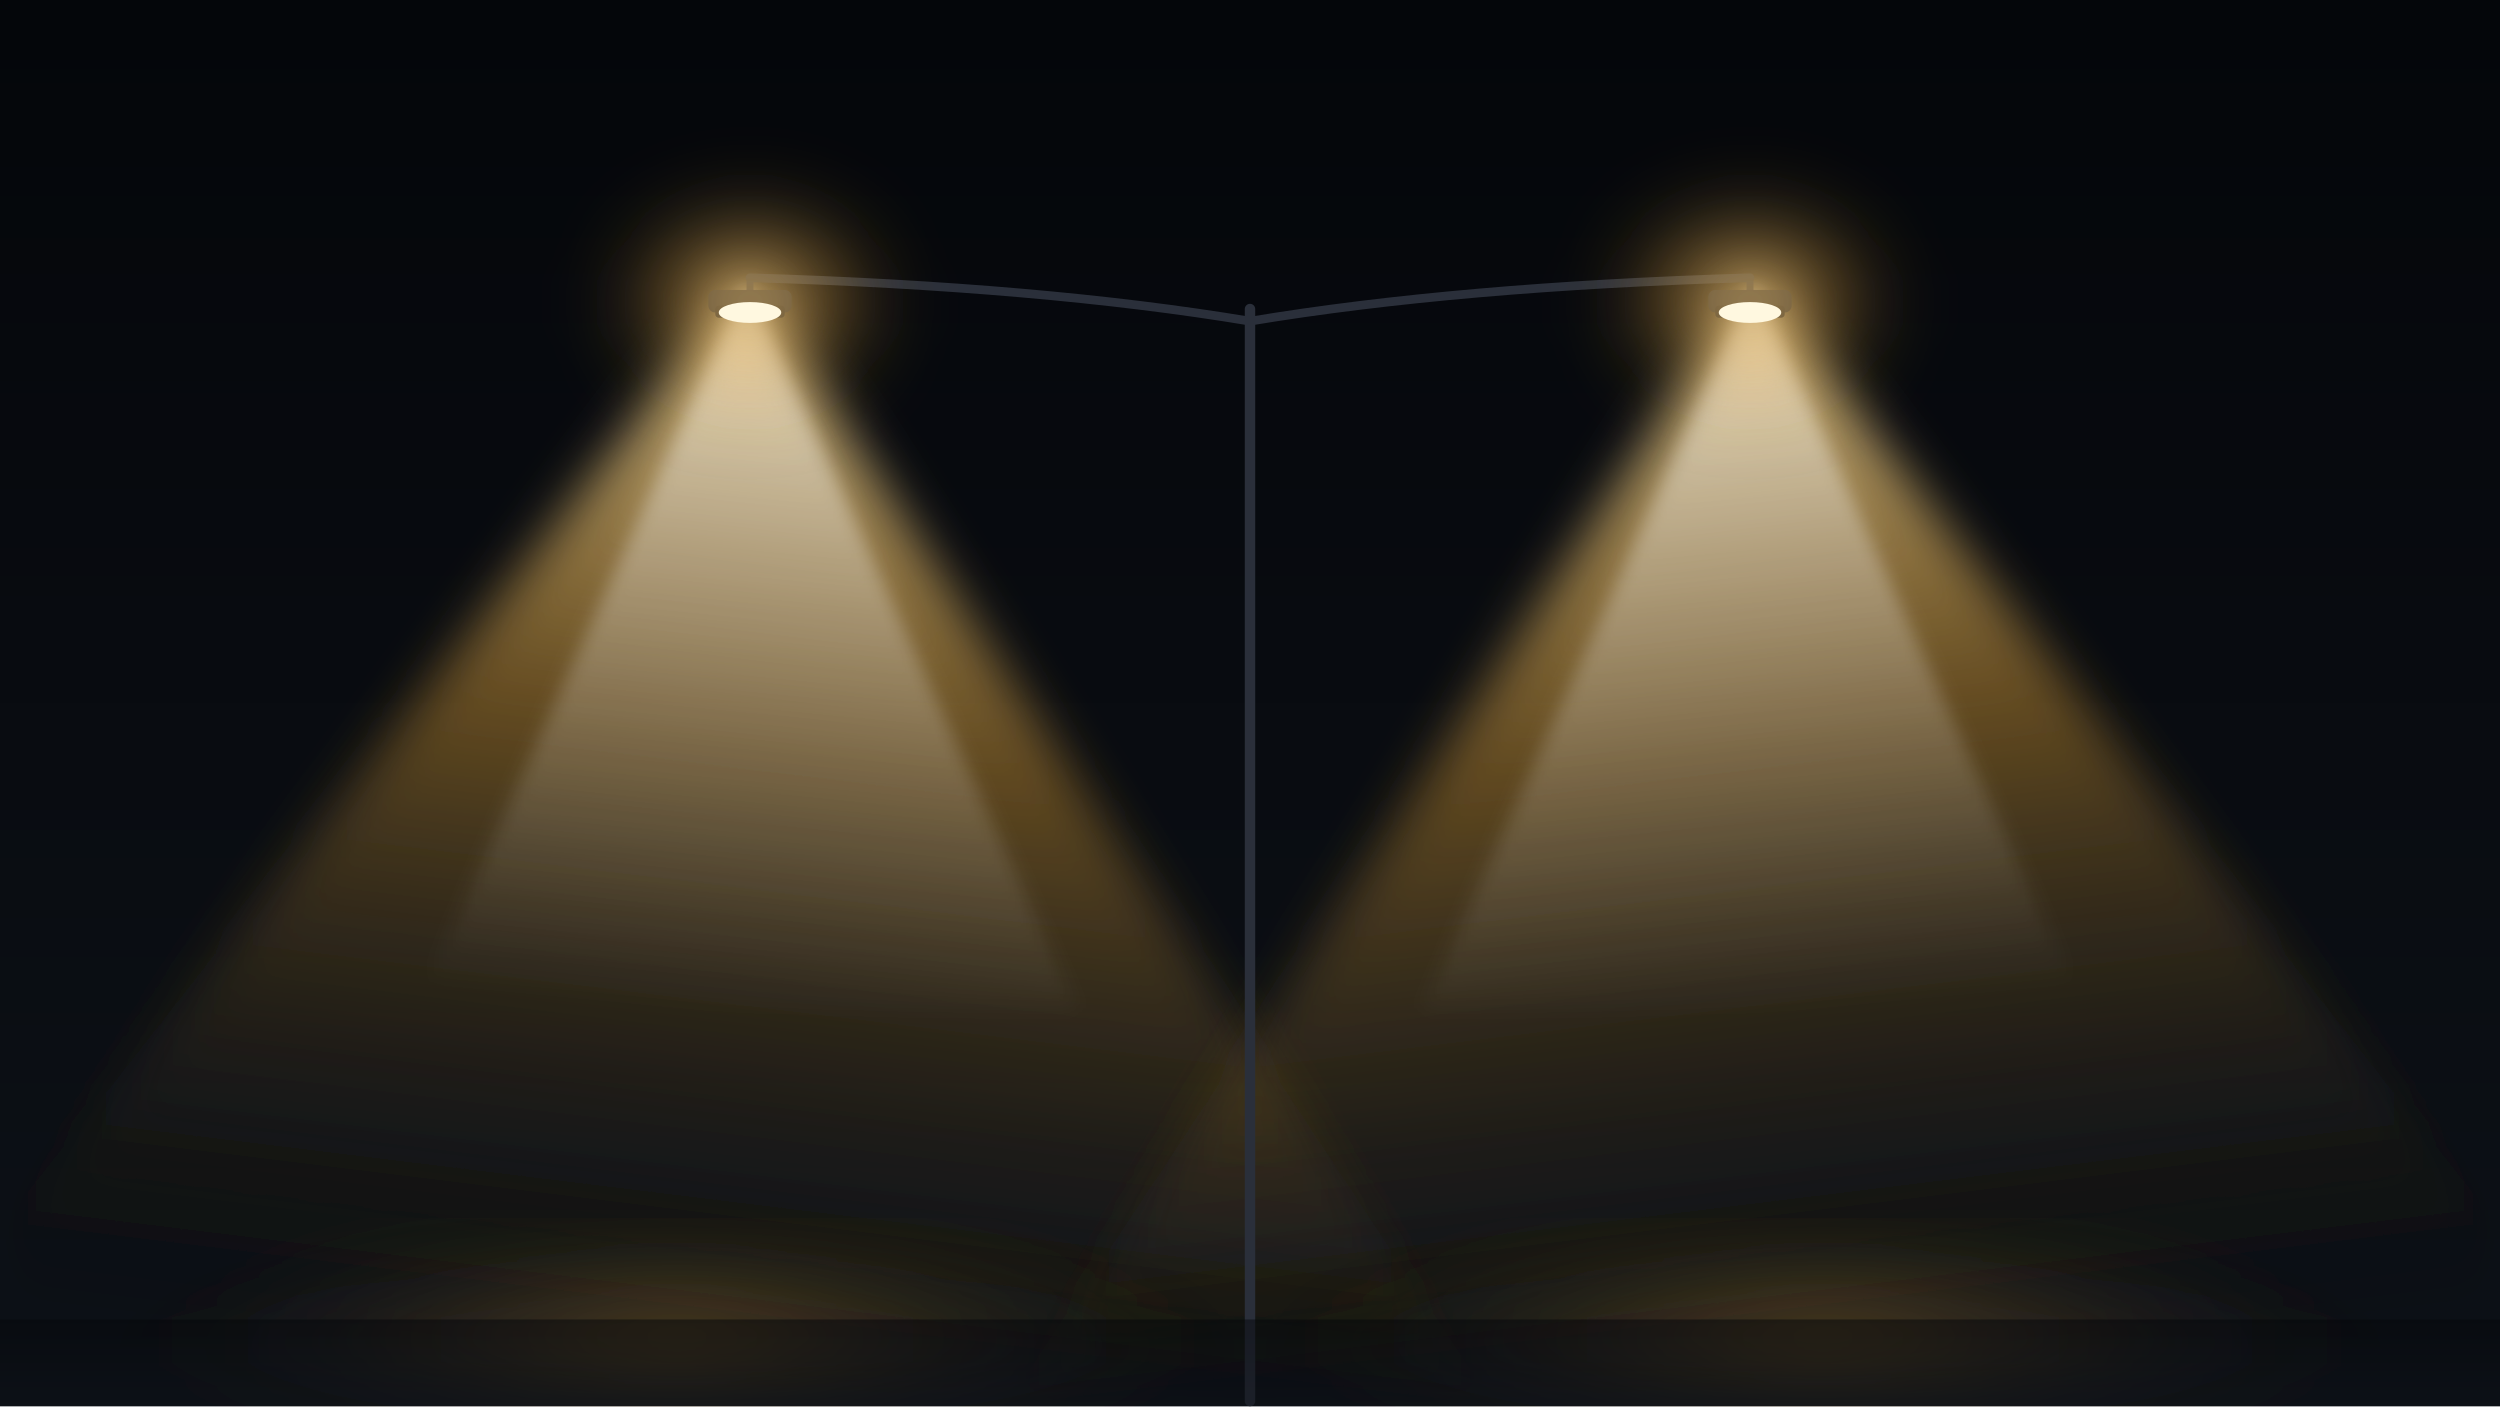
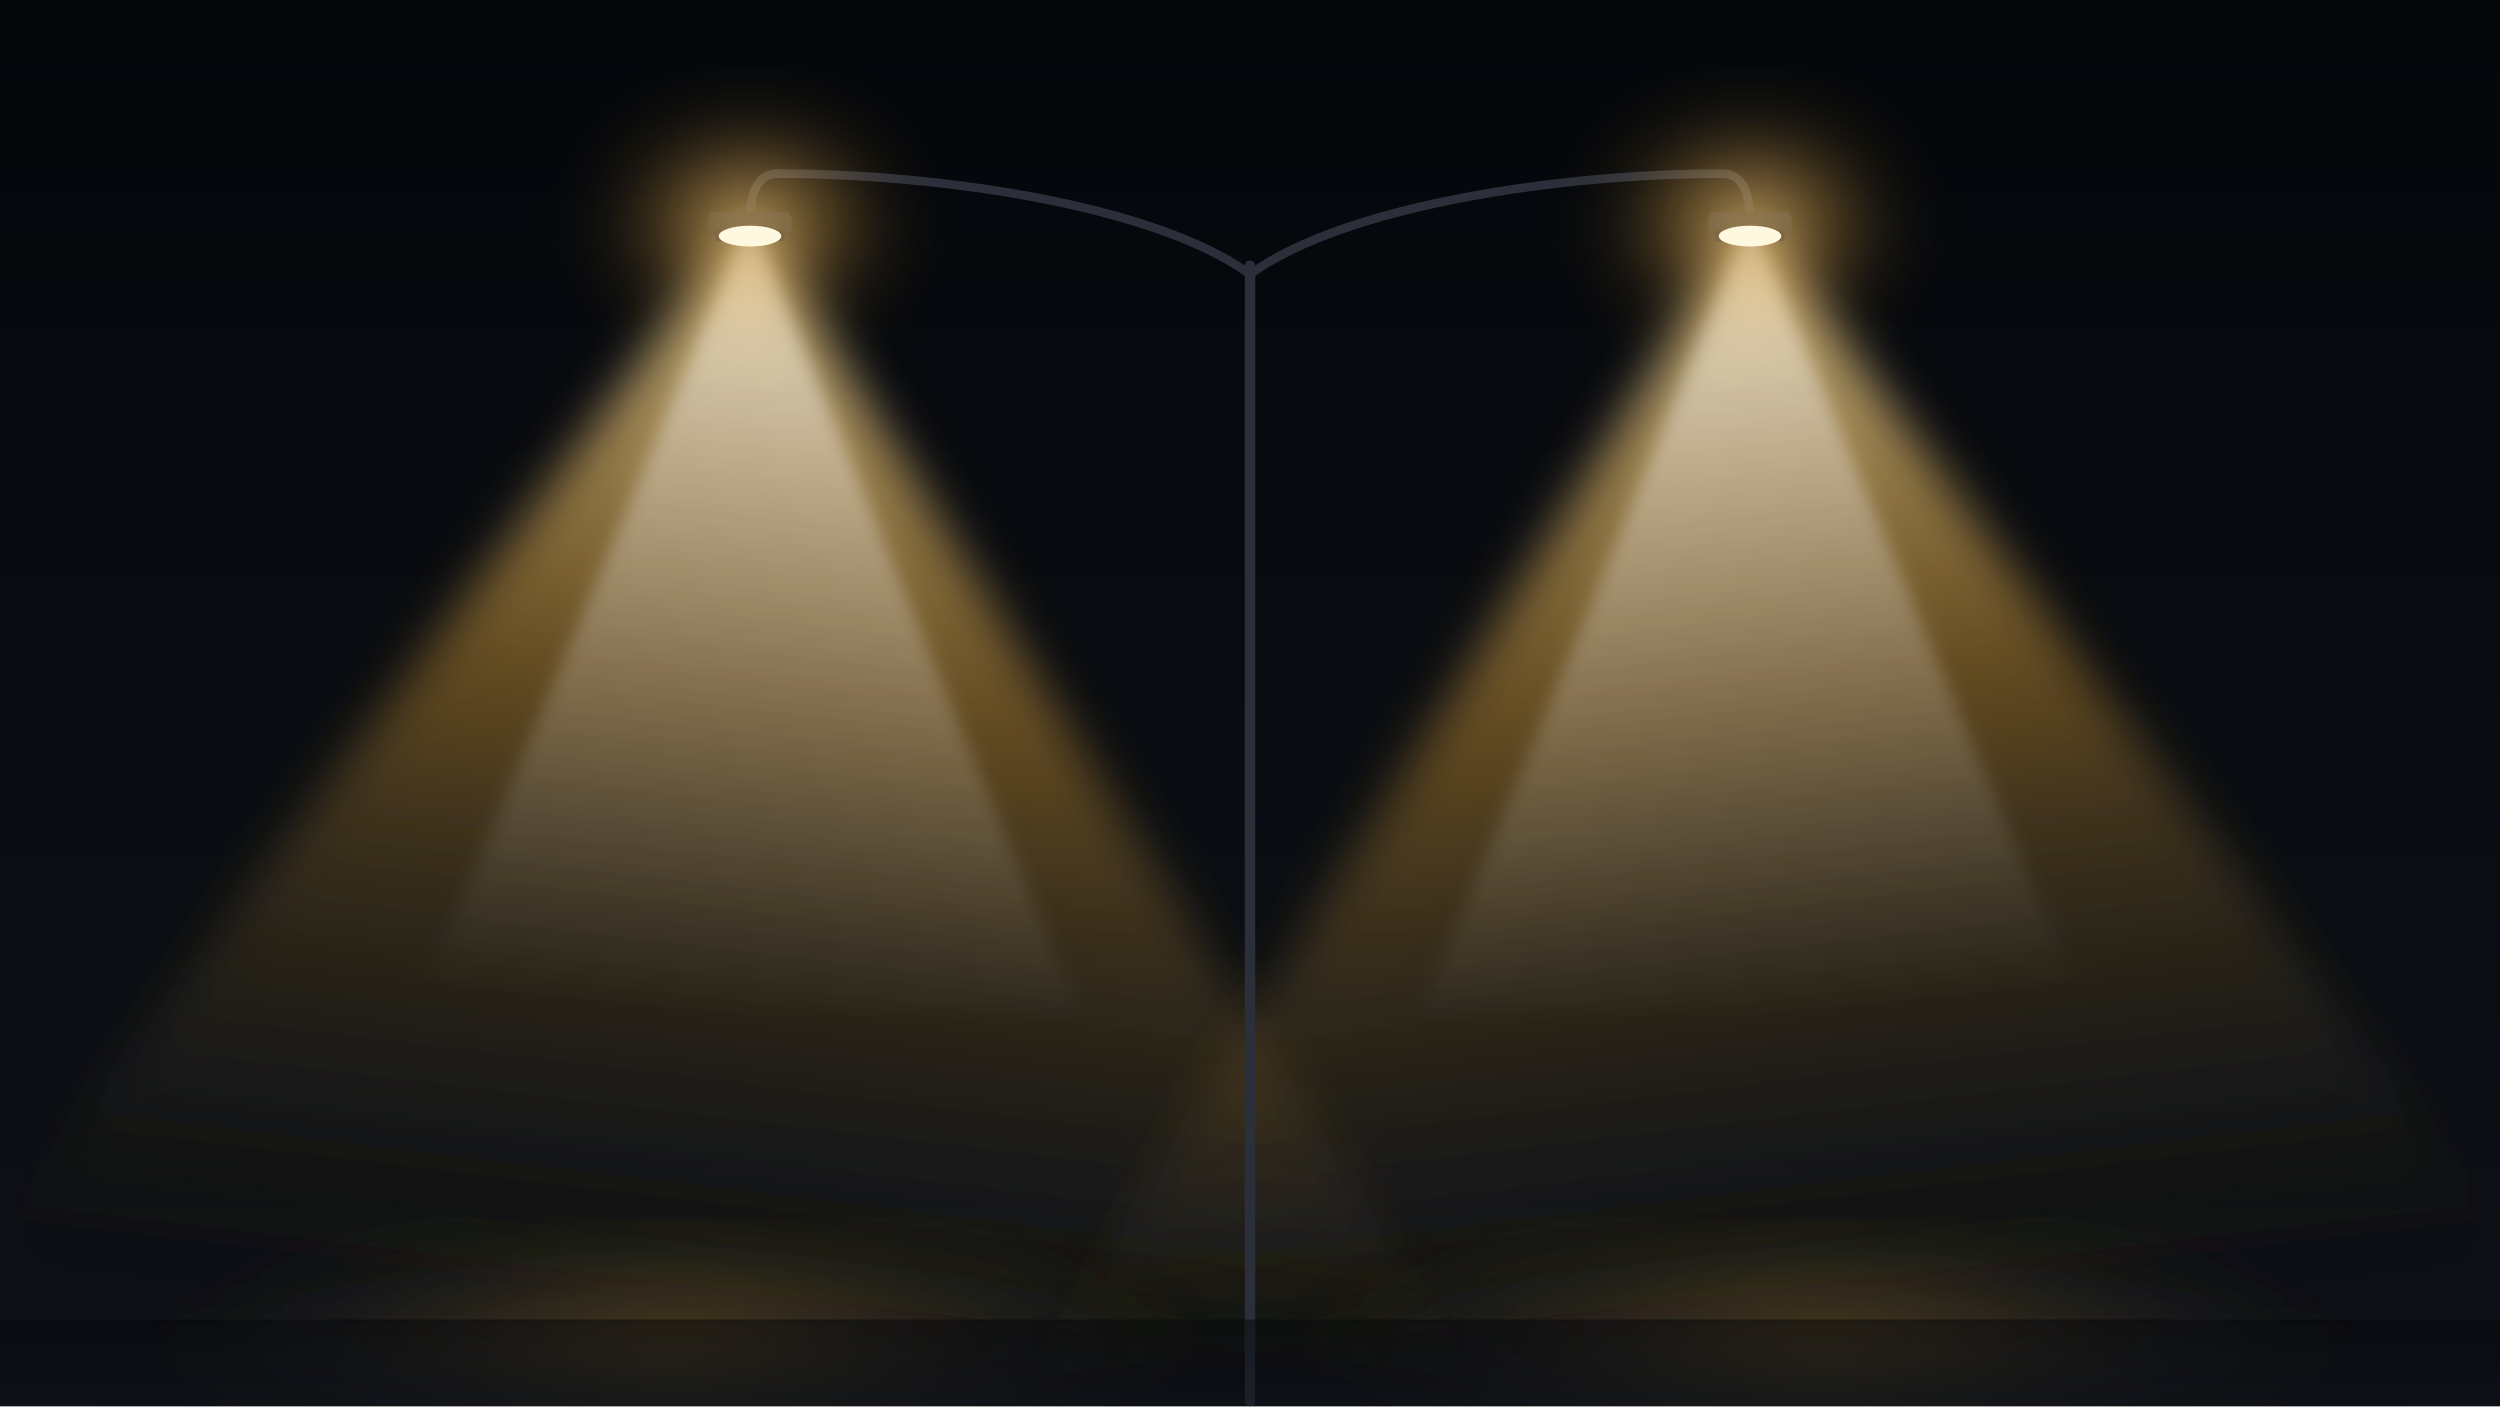
<svg xmlns="http://www.w3.org/2000/svg" viewBox="0 0 1440 810" width="1440" height="810">
  <defs>
    <linearGradient id="bgGrad" x1="0" y1="0" x2="0" y2="1">
      <stop offset="0%" stop-color="#04060a" />
      <stop offset="100%" stop-color="#0d1117" />
    </linearGradient>
-     <linearGradient id="leftBeamGrad" x1="430" y1="160" x2="350" y2="810" gradientUnits="userSpaceOnUse">
+     <linearGradient id="leftBeamGrad" x1="432" y1="125" x2="350" y2="810" gradientUnits="userSpaceOnUse">
      <stop offset="0%" stop-color="#ffe8b0" stop-opacity="0.85" />
      <stop offset="40%" stop-color="#e8a838" stop-opacity="0.40" />
      <stop offset="100%" stop-color="#0d1117" stop-opacity="0" />
    </linearGradient>
-     <linearGradient id="rightBeamGrad" x1="1010" y1="160" x2="1090" y2="810" gradientUnits="userSpaceOnUse">
+     <linearGradient id="rightBeamGrad" x1="1008" y1="125" x2="1090" y2="810" gradientUnits="userSpaceOnUse">
      <stop offset="0%" stop-color="#ffe8b0" stop-opacity="0.85" />
      <stop offset="40%" stop-color="#e8a838" stop-opacity="0.40" />
      <stop offset="100%" stop-color="#0d1117" stop-opacity="0" />
    </linearGradient>
    <radialGradient id="leftPool" cx="50%" cy="30%" r="50%">
      <stop offset="0%" stop-color="#e8a838" stop-opacity="0.45" />
      <stop offset="100%" stop-color="#0d1117" stop-opacity="0" />
    </radialGradient>
    <radialGradient id="rightPool" cx="50%" cy="30%" r="50%">
      <stop offset="0%" stop-color="#e8a838" stop-opacity="0.45" />
      <stop offset="100%" stop-color="#0d1117" stop-opacity="0" />
    </radialGradient>
    <radialGradient id="leftGlow" cx="50%" cy="50%" r="50%">
      <stop offset="0%" stop-color="#fff8d0" stop-opacity="1" />
      <stop offset="35%" stop-color="#e8a838" stop-opacity="0.6" />
      <stop offset="100%" stop-color="#e8a838" stop-opacity="0" />
    </radialGradient>
    <radialGradient id="rightGlow" cx="50%" cy="50%" r="50%">
      <stop offset="0%" stop-color="#fff8d0" stop-opacity="1" />
      <stop offset="35%" stop-color="#e8a838" stop-opacity="0.6" />
      <stop offset="100%" stop-color="#e8a838" stop-opacity="0" />
    </radialGradient>
-     <linearGradient id="leftCoreGrad" x1="430" y1="160" x2="390" y2="580" gradientUnits="userSpaceOnUse">
+     <linearGradient id="leftCoreGrad" x1="432" y1="125" x2="390" y2="580" gradientUnits="userSpaceOnUse">
      <stop offset="0%" stop-color="#ffffff" stop-opacity="0.55" />
      <stop offset="100%" stop-color="#ffffff" stop-opacity="0" />
    </linearGradient>
-     <linearGradient id="rightCoreGrad" x1="1010" y1="160" x2="1050" y2="580" gradientUnits="userSpaceOnUse">
+     <linearGradient id="rightCoreGrad" x1="1008" y1="125" x2="1050" y2="580" gradientUnits="userSpaceOnUse">
      <stop offset="0%" stop-color="#ffffff" stop-opacity="0.55" />
      <stop offset="100%" stop-color="#ffffff" stop-opacity="0" />
    </linearGradient>
    <filter id="beamBlur" x="-15%" y="-5%" width="130%" height="115%">
      <feGaussianBlur stdDeviation="14" />
    </filter>
    <filter id="glowBlur" x="-100%" y="-100%" width="300%" height="300%">
      <feGaussianBlur stdDeviation="24" />
    </filter>
    <filter id="coreBlur" x="-20%" y="-5%" width="140%" height="115%">
      <feGaussianBlur stdDeviation="5" />
    </filter>
    <filter id="poolBlur" x="-20%" y="-20%" width="140%" height="140%">
      <feGaussianBlur stdDeviation="28" />
    </filter>
  </defs>
  <rect width="1440" height="810" fill="url(#bgGrad)" />
-   <polygon points="430,162 -80,810 860,810" fill="url(#leftBeamGrad)" filter="url(#beamBlur)" opacity="1" />
-   <polygon points="430,162 240,580 620,580" fill="url(#leftCoreGrad)" filter="url(#coreBlur)" opacity="0.9" />
-   <polygon points="1010,162 580,810 1520,810" fill="url(#rightBeamGrad)" filter="url(#beamBlur)" opacity="1" />
-   <polygon points="1010,162 820,580 1200,580" fill="url(#rightCoreGrad)" filter="url(#coreBlur)" opacity="0.9" />
+   <polygon points="432,125 -80,810 860,810" fill="url(#leftBeamGrad)" filter="url(#beamBlur)" opacity="1" />
+   <polygon points="432,125 240,580 620,580" fill="url(#leftCoreGrad)" filter="url(#coreBlur)" opacity="0.9" />
+   <polygon points="1008,125 580,810 1520,810" fill="url(#rightBeamGrad)" filter="url(#beamBlur)" opacity="1" />
+   <polygon points="1008,125 820,580 1200,580" fill="url(#rightCoreGrad)" filter="url(#coreBlur)" opacity="0.9" />
  <ellipse cx="390" cy="800" rx="360" ry="70" fill="url(#leftPool)" filter="url(#poolBlur)" />
  <ellipse cx="1050" cy="800" rx="360" ry="70" fill="url(#rightPool)" filter="url(#poolBlur)" />
-   <rect x="717" y="175" width="6" height="635" fill="#2a2f3a" rx="3" />
-   <path d="M720,185 Q600,165 432,160" stroke="#2a2f3a" stroke-width="5" fill="none" stroke-linecap="round" />
-   <path d="M720,185 Q840,165 1008,160" stroke="#2a2f3a" stroke-width="5" fill="none" stroke-linecap="round" />
-   <line x1="432" y1="160" x2="432" y2="175" stroke="#2a2f3a" stroke-width="4" stroke-linecap="round" />
-   <line x1="1008" y1="160" x2="1008" y2="175" stroke="#2a2f3a" stroke-width="4" stroke-linecap="round" />
-   <rect x="408" y="167" width="48" height="13" rx="4" fill="#1e2430" />
-   <rect x="412" y="176" width="40" height="7" rx="2" fill="#161c27" />
-   <rect x="984" y="167" width="48" height="13" rx="4" fill="#1e2430" />
-   <rect x="988" y="176" width="40" height="7" rx="2" fill="#161c27" />
-   <ellipse cx="432" cy="174" rx="80" ry="60" fill="url(#leftGlow)" filter="url(#glowBlur)" opacity="1" />
-   <ellipse cx="1008" cy="174" rx="80" ry="60" fill="url(#rightGlow)" filter="url(#glowBlur)" opacity="1" />
-   <ellipse cx="432" cy="180" rx="18" ry="6" fill="#fff8e0" opacity="1" />
-   <ellipse cx="1008" cy="180" rx="18" ry="6" fill="#fff8e0" opacity="1" />
+   <rect x="717" y="150" width="6" height="660" fill="#2a2f3a" rx="3" />
+   <path d="M720,158 C665,118 540,100 448,100 C438,100 432,108 432,128" stroke="#2a2f3a" stroke-width="5" fill="none" stroke-linecap="round" stroke-linejoin="round" />
+   <path d="M720,158 C775,118 900,100 992,100 C1002,100 1008,108 1008,128" stroke="#2a2f3a" stroke-width="5" fill="none" stroke-linecap="round" stroke-linejoin="round" />
+   <rect x="408" y="122" width="48" height="14" rx="4" fill="#1e2430" />
+   <rect x="412" y="132" width="40" height="7" rx="2" fill="#161c27" />
+   <rect x="984" y="122" width="48" height="14" rx="4" fill="#1e2430" />
+   <rect x="988" y="132" width="40" height="7" rx="2" fill="#161c27" />
+   <ellipse cx="432" cy="130" rx="80" ry="60" fill="url(#leftGlow)" filter="url(#glowBlur)" opacity="1" />
+   <ellipse cx="1008" cy="130" rx="80" ry="60" fill="url(#rightGlow)" filter="url(#glowBlur)" opacity="1" />
+   <ellipse cx="432" cy="136" rx="18" ry="6" fill="#fff8e0" opacity="1" />
+   <ellipse cx="1008" cy="136" rx="18" ry="6" fill="#fff8e0" opacity="1" />
  <rect x="0" y="760" width="1440" height="50" fill="url(#bgGrad)" opacity="0.5" />
</svg>
